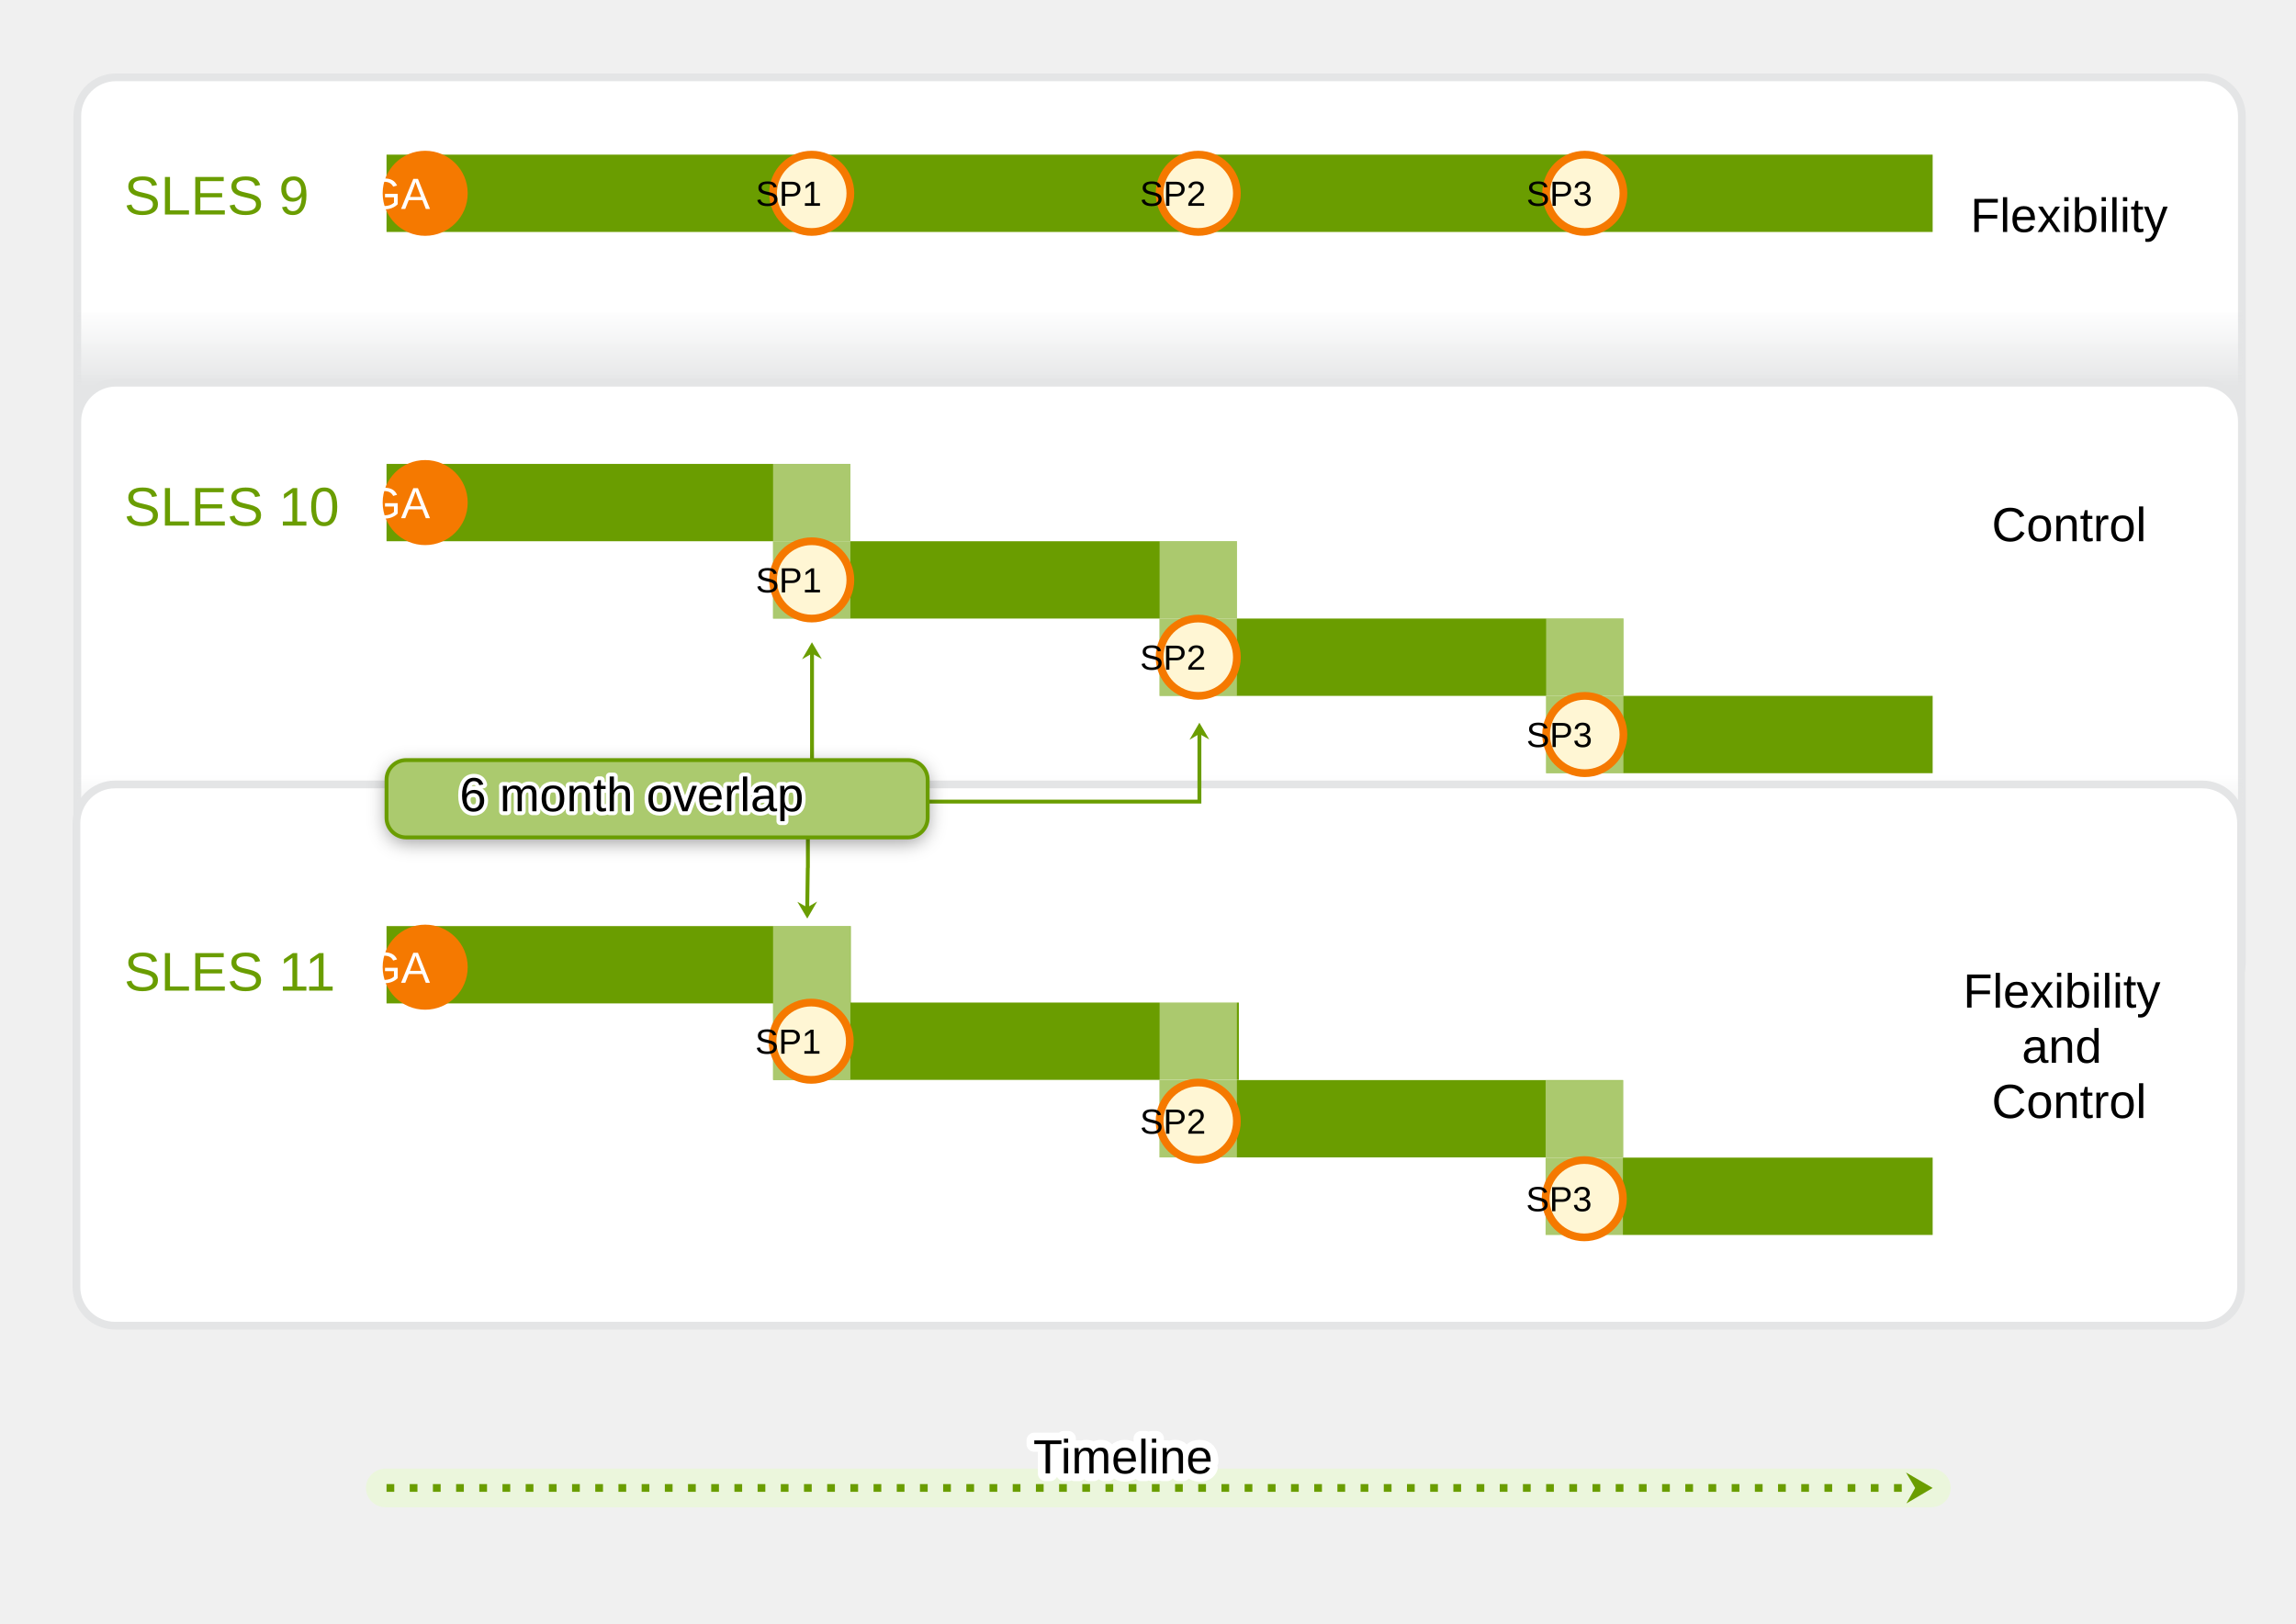
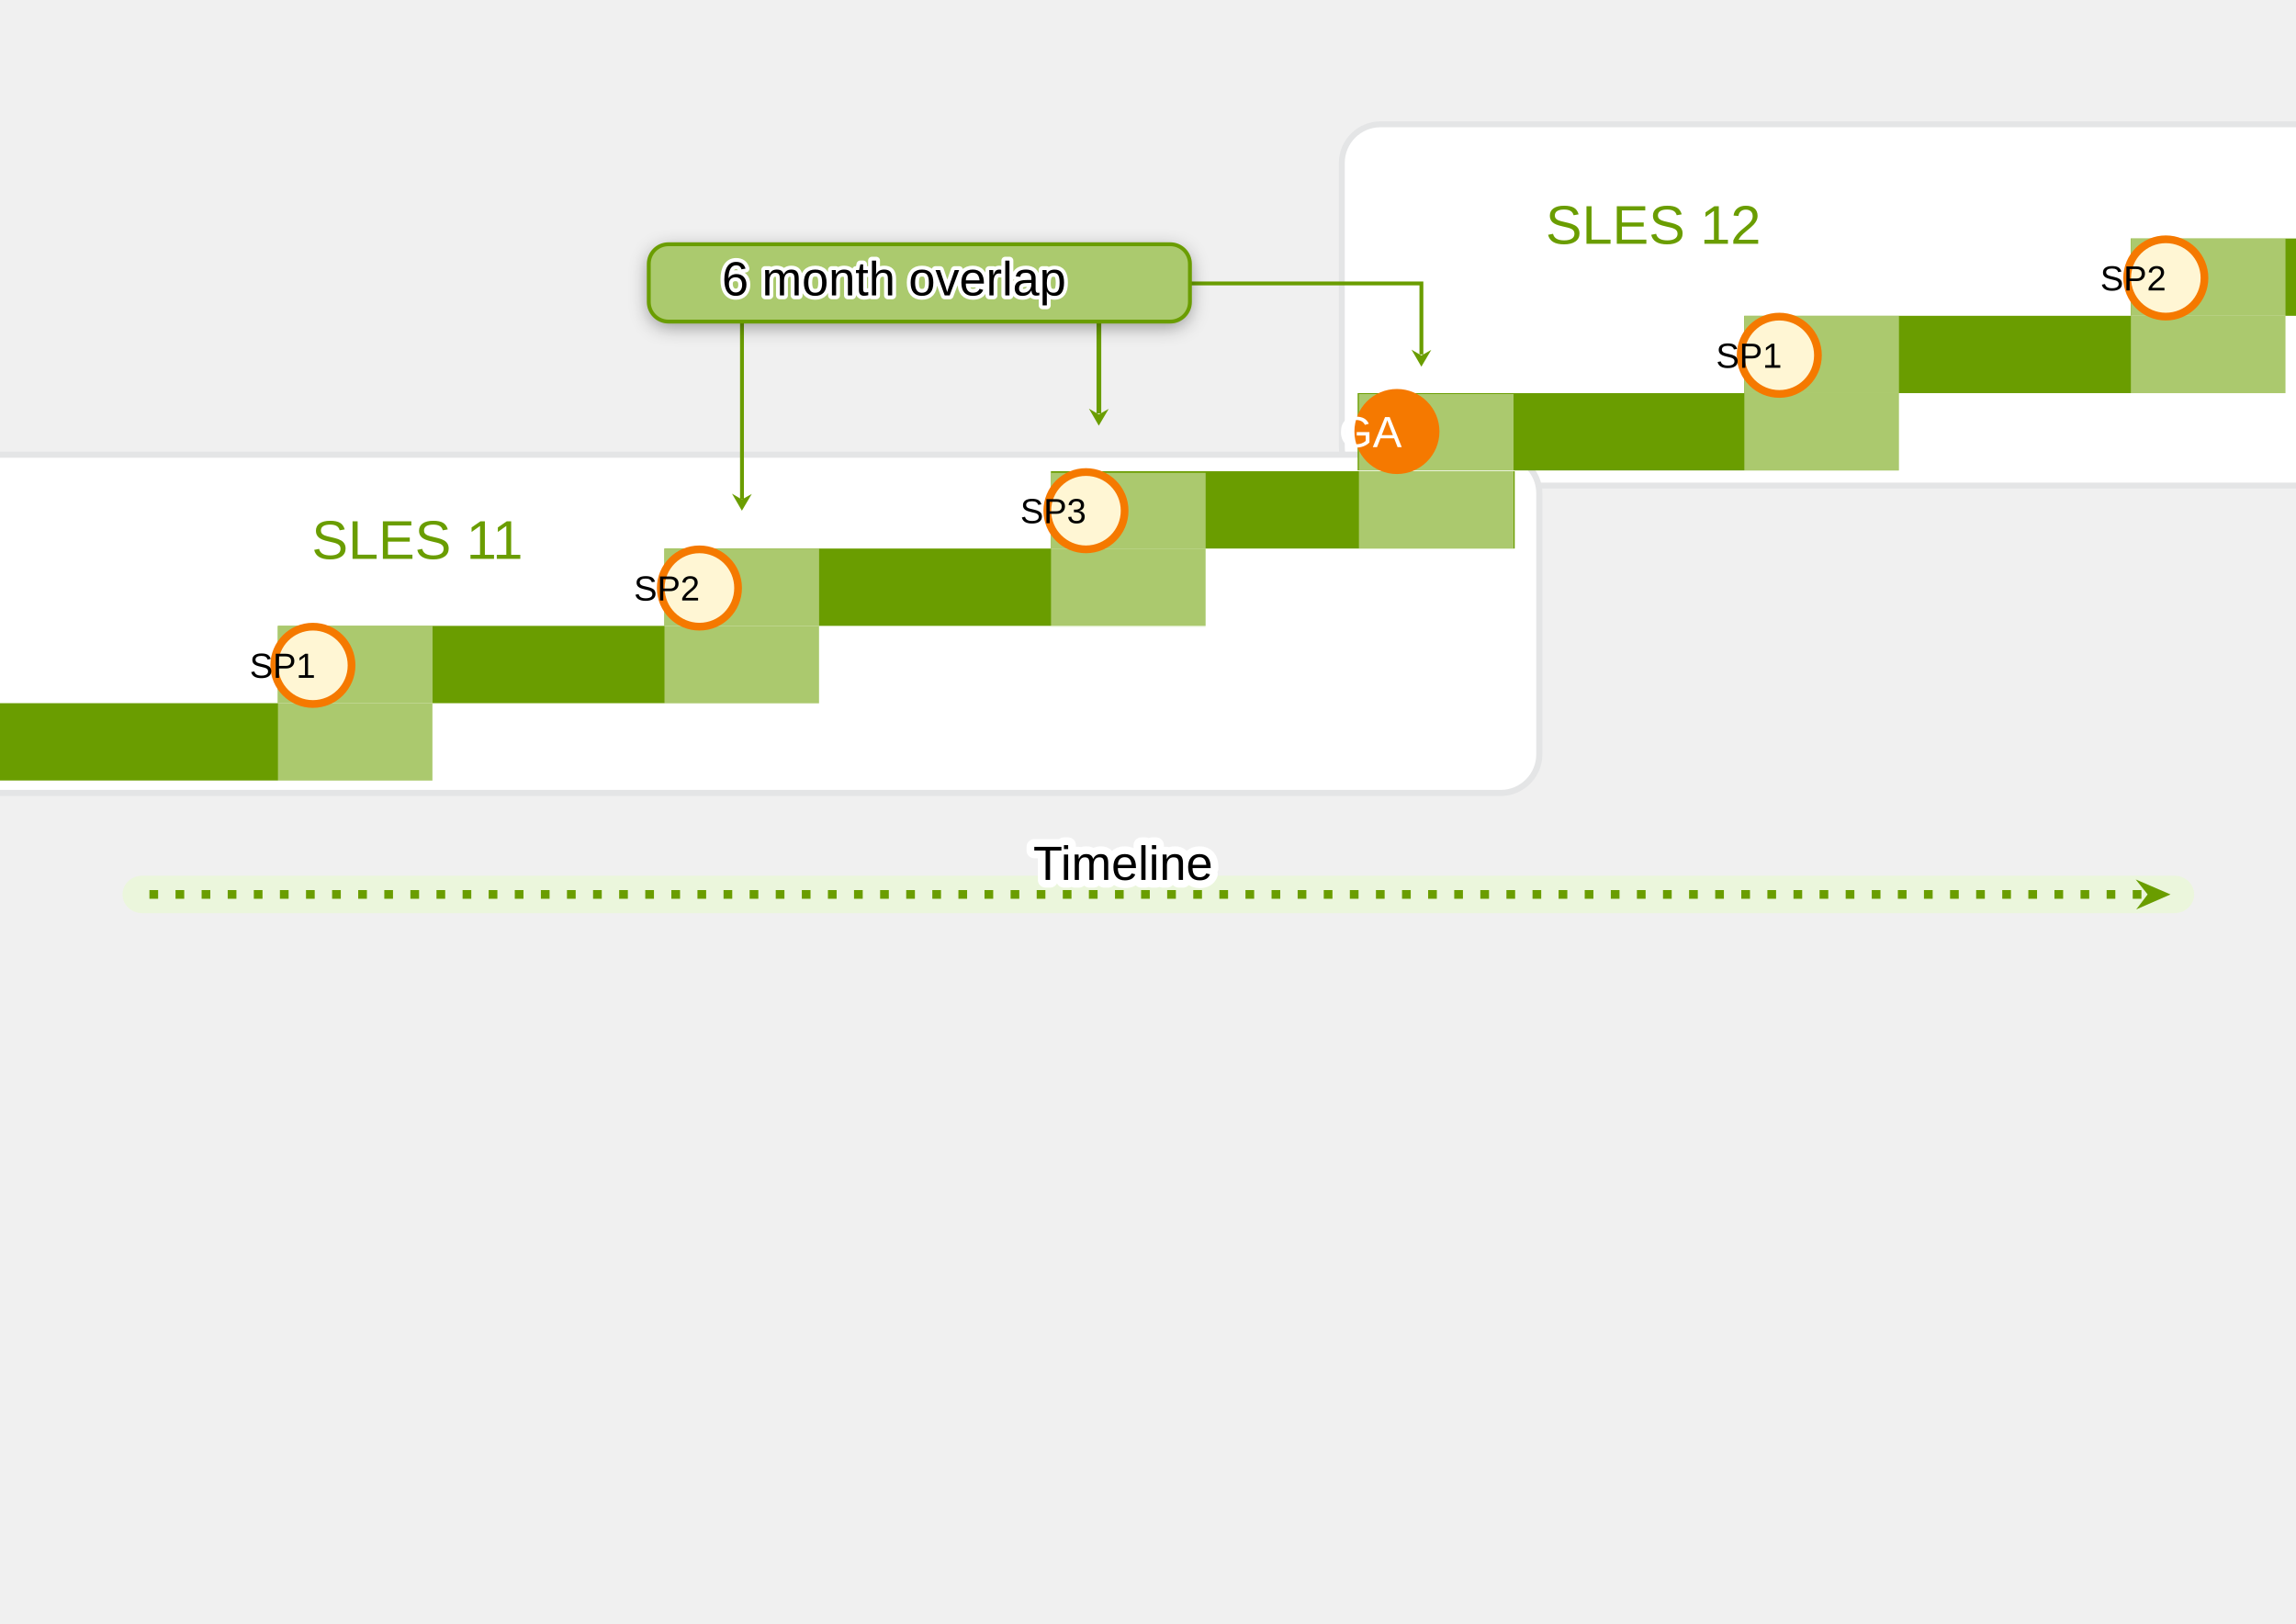
- <svg xmlns="http://www.w3.org/2000/svg" xmlns:xlink="http://www.w3.org/1999/xlink" width="1052.362" height="744.094" id="svg4659" version="1.1">
+ <svg xmlns="http://www.w3.org/2000/svg" width="1052.362" height="744.094" id="svg4659" version="1.1">
  <defs id="defs4661">
    <linearGradient id="linearGradient5521">
      <stop style="stop-color:#e4e5e6;stop-opacity:1;" offset="0" id="stop5523" />
      <stop style="stop-color:#fdfeff;stop-opacity:1" offset="1" id="stop5525" />
    </linearGradient>
    <linearGradient id="linearGradient5450">
      <stop style="stop-color:#e4e5e6;stop-opacity:1;" offset="0" id="stop5452" />
      <stop style="stop-color:#e4e5e6;stop-opacity:0;" offset="1" id="stop5454" />
    </linearGradient>
-     <linearGradient xlink:href="#linearGradient5450" id="linearGradient5456" x1="531.496" y1="520.867" x2="531.496" y2="485.434" gradientUnits="userSpaceOnUse" gradientTransform="translate(0,-35.43307)" />
-     <linearGradient xlink:href="#linearGradient5450" id="linearGradient5460" gradientUnits="userSpaceOnUse" x1="531.496" y1="520.867" x2="531.496" y2="485.434" gradientTransform="translate(0,177.1654)" />
    <filter id="filter5854" x="-0.041" width="1.082" y="-0.288" height="1.576">
      <feGaussianBlur stdDeviation="4.252" id="feGaussianBlur5856" />
    </filter>
  </defs>
  <g id="layer1" transform="translate(0,-308.2683)">
-     <rect style="fill:#ffffff;fill-opacity:1;stroke:#e4e5e6;stroke-opacity:1;stroke-width:3.543;stroke-miterlimit:4;stroke-dasharray:none" id="rect3292" width="992.126" height="212.598" x="35.433" y="343.701" rx="17.717" ry="17.717" />
-     <rect ry="0" rx="0" y="450.001" x="35.433" height="70.866" width="992.126" id="rect4680" style="fill:url(#linearGradient5456);fill-opacity:1;stroke:none" />
-     <rect ry="17.717" rx="17.717" y="483.648" x="35.433" height="283.465" width="992.126" id="rect4676" style="fill:#ffffff;fill-opacity:1;stroke:#e4e5e6;stroke-width:3.543;stroke-miterlimit:4;stroke-opacity:1;stroke-dasharray:none" />
-     <g id="g5491" transform="translate(0,-35.43307)">
-       <rect style="fill:#6a9d00;fill-opacity:1;fill-rule:nonzero;stroke:none" id="rect5483" width="212.598" height="35.433" x="177.165" y="556.3" />
-       <rect y="591.733" x="354.331" height="35.433" width="212.598" id="rect5485" style="fill:#6a9d00;fill-opacity:1;fill-rule:nonzero;stroke:none" />
-       <rect style="fill:#6a9d00;fill-opacity:1;fill-rule:nonzero;stroke:none" id="rect5487" width="212.598" height="35.433" x="531.496" y="627.166" />
-       <rect y="662.599" x="708.661" height="35.433" width="177.165" id="rect5489" style="fill:#6a9d00;fill-opacity:1;fill-rule:nonzero;stroke:none" />
-     </g>
-     <rect style="opacity:0.5;fill:#ebf6dc;fill-opacity:1;fill-rule:nonzero;stroke:none" id="rect5507" width="35.433" height="70.866" x="708.661" y="591.733" />
-     <rect style="opacity:0.5;fill:#ebf6dc;fill-opacity:1;fill-rule:nonzero;stroke:none" id="rect5505" width="35.433" height="70.866" x="531.496" y="556.3" />
-     <rect style="fill:url(#linearGradient5460);fill-opacity:1;stroke:none" id="rect5458" width="992.126" height="70.866" x="35.433" y="662.599" rx="0" ry="0" />
-     <rect style="fill:#ffffff;fill-opacity:1;stroke:#e4e5e6;stroke-width:3.543;stroke-miterlimit:4;stroke-opacity:1;stroke-dasharray:none" id="rect4678" width="992.126" height="248.031" x="35.04" y="667.76" rx="17.717" ry="17.717" />
-     <rect style="fill:#6a9d00;fill-opacity:1;fill-rule:nonzero;stroke:none" id="rect5466" width="708.661" height="35.433" x="177.165" y="379.134" />
-     <rect y="732.669" x="177.165" height="35.433" width="212.777" id="rect5497" style="fill:#6a9d00;fill-opacity:1;fill-rule:nonzero;stroke:none" />
-     <rect style="fill:#6a9d00;fill-opacity:1;fill-rule:nonzero;stroke:none" id="rect5499" width="213.49" height="35.433" x="354.337" y="767.711" />
-     <rect style="opacity:0.5;fill:#ebf6dc;fill-opacity:1;fill-rule:nonzero;stroke:none" id="rect5509" width="35.433" height="70.348" x="354.331" y="732.669" />
-     <rect y="803.239" x="531.496" height="35.433" width="212.452" id="rect5501" style="fill:#6a9d00;fill-opacity:1;fill-rule:nonzero;stroke:none" />
-     <rect style="opacity:0.5;fill:#ebf6dc;fill-opacity:1;fill-rule:nonzero;stroke:none" id="rect5511" width="35.433" height="71.283" x="531.496" y="767.389" />
-     <g id="g5568" transform="translate(-14,-8)">
-       <text xml:space="preserve" style="font-size:25px;font-style:normal;font-variant:normal;font-weight:normal;font-stretch:normal;text-align:start;line-height:125%;letter-spacing:0px;word-spacing:0px;writing-mode:lr-tb;text-anchor:start;fill:none;stroke:#ffffff;stroke-width:7.087;stroke-linecap:round;stroke-linejoin:round;stroke-miterlimit:4;stroke-opacity:1;stroke-dasharray:none;font-family:Arial;-inkscape-font-specification:Arial" x="70.866" y="414.567" id="text5564">
-         <tspan id="tspan5566" x="70.866" y="414.567">SLES 9</tspan>
-       </text>
-       <text id="text3148" y="414.567" x="70.866" style="font-size:25px;font-style:normal;font-variant:normal;font-weight:normal;font-stretch:normal;text-align:start;line-height:125%;letter-spacing:0px;word-spacing:0px;writing-mode:lr-tb;text-anchor:start;fill:#6a9d00;fill-opacity:1;stroke:none;font-family:Arial;-inkscape-font-specification:Arial" xml:space="preserve">
-         <tspan y="414.567" x="70.866" id="tspan3150">SLES 9</tspan>
-       </text>
-     </g>
-     <g transform="translate(-14,134.5669)" id="g5574">
+     <rect ry="17.717" rx="17.717" y="365.231" x="615.016" height="165.549" width="992.96" id="rect4676" style="fill:#ffffff;fill-opacity:1;stroke:#e4e5e6;stroke-width:2.709;stroke-miterlimit:4;stroke-opacity:1;stroke-dasharray:none" />
+     <rect style="fill:#ffffff;fill-opacity:1;stroke:#e4e5e6;stroke-width:2.802;stroke-miterlimit:4;stroke-opacity:1;stroke-dasharray:none" id="rect4678" width="992.867" height="155.022" x="-287.33" y="516.639" rx="17.717" ry="17.717" />
+     <g transform="translate(72,149.8169)" id="g5574">
      <text id="text5576" y="414.567" x="70.866" style="font-size:25px;font-style:normal;font-variant:normal;font-weight:normal;font-stretch:normal;text-align:start;line-height:125%;letter-spacing:0px;word-spacing:0px;writing-mode:lr-tb;text-anchor:start;fill:none;stroke:#ffffff;stroke-width:7.087;stroke-linecap:round;stroke-linejoin:round;stroke-miterlimit:4;stroke-opacity:1;stroke-dasharray:none;font-family:Arial;-inkscape-font-specification:Arial" xml:space="preserve">
        <tspan y="414.567" x="70.866" id="tspan5578">SLES 10</tspan>
      </text>
      <text xml:space="preserve" style="font-size:25px;font-style:normal;font-variant:normal;font-weight:normal;font-stretch:normal;text-align:start;line-height:125%;letter-spacing:0px;word-spacing:0px;writing-mode:lr-tb;text-anchor:start;fill:#6a9d00;fill-opacity:1;stroke:none;font-family:Arial;-inkscape-font-specification:Arial" x="70.866" y="414.567" id="text5580">
-         <tspan id="tspan5582" x="70.866" y="414.567">SLES 10</tspan>
+         <tspan id="tspan5582" x="70.866" y="414.567">SLES 11</tspan>
      </text>
    </g>
-     <g id="g5588" transform="translate(-14.00002,347.6808)">
+     <g id="g5588" transform="translate(637.5617,5.43084)">
      <text xml:space="preserve" style="font-size:25px;font-style:normal;font-variant:normal;font-weight:normal;font-stretch:normal;text-align:start;line-height:125%;letter-spacing:0px;word-spacing:0px;writing-mode:lr-tb;text-anchor:start;fill:none;stroke:#ffffff;stroke-width:7.087;stroke-linecap:round;stroke-linejoin:round;stroke-miterlimit:4;stroke-opacity:1;stroke-dasharray:none;font-family:Arial;-inkscape-font-specification:Arial" x="70.866" y="414.567" id="text5590">
        <tspan id="tspan5592" x="70.866" y="414.567">SLES 11</tspan>
      </text>
      <text id="text5594" y="414.567" x="70.866" style="font-size:25px;font-style:normal;font-variant:normal;font-weight:normal;font-stretch:normal;text-align:start;line-height:125%;letter-spacing:0px;word-spacing:0px;writing-mode:lr-tb;text-anchor:start;fill:#6a9d00;fill-opacity:1;stroke:none;font-family:Arial;-inkscape-font-specification:Arial" xml:space="preserve">
-         <tspan y="414.567" x="70.866" id="tspan5596">SLES 11</tspan>
+         <tspan y="414.567" x="70.866" id="tspan5596">SLES 12</tspan>
      </text>
    </g>
-     <text id="text3113" y="414.567" x="956.693" style="font-size:12px;font-style:normal;font-variant:normal;font-weight:normal;font-stretch:normal;text-align:center;line-height:115%;letter-spacing:0px;word-spacing:0px;writing-mode:lr-tb;text-anchor:middle;fill:#000000;fill-opacity:1;stroke:none;font-family:Arial;-inkscape-font-specification:Arial" xml:space="preserve">
-       <tspan y="414.567" x="956.693" id="tspan3121" style="font-size:22px">Flexibility</tspan>
-     </text>
-     <text xml:space="preserve" style="font-size:12px;font-style:normal;font-variant:normal;font-weight:normal;font-stretch:normal;text-align:center;line-height:115%;letter-spacing:0px;word-spacing:0px;writing-mode:lr-tb;text-anchor:middle;fill:#000000;fill-opacity:1;stroke:none;font-family:Arial;-inkscape-font-specification:Arial" x="956.693" y="556.3" id="text5611">
-       <tspan style="font-size:22px" id="tspan5613" x="956.693" y="556.3">Control</tspan>
-     </text>
-     <text xml:space="preserve" style="font-size:12px;font-style:normal;font-variant:normal;font-weight:normal;font-stretch:normal;text-align:center;line-height:115%;letter-spacing:0px;word-spacing:0px;writing-mode:lr-tb;text-anchor:middle;fill:#000000;fill-opacity:1;stroke:none;font-family:Arial;-inkscape-font-specification:Arial" x="956.693" y="770.012" id="text5615">
-       <tspan style="font-size:22px" id="tspan5617" x="956.693" y="770.012">Flexibility</tspan>
-       <tspan style="font-size:22px" x="956.693" y="795.312" id="tspan5619">and</tspan>
-       <tspan style="font-size:22px" x="956.693" y="820.612" id="tspan5621">Control</tspan>
-     </text>
-     <rect style="opacity:0.5;fill:#ebf6dc;fill-opacity:1;fill-rule:nonzero;stroke:none" id="rect5503" width="35.433" height="70.866" x="354.331" y="520.867" />
-     <g id="g5682">
-       <path transform="translate(0,308.2683)" d="m 212.598,88.583 c 0,9.785 -7.932,17.717 -17.717,17.717 -9.785,0 -17.717,-7.932 -17.717,-17.717 0,-9.785 7.932,-17.717 17.717,-17.717 9.785,0 17.717,7.932 17.717,17.717 z" id="path5642" style="fill:#f57900;fill-opacity:1;fill-rule:nonzero;stroke:#f57900;stroke-width:3.543;stroke-linecap:round;stroke-linejoin:round;stroke-miterlimit:4;stroke-opacity:1;stroke-dasharray:none;stroke-dashoffset:0" />
-       <text id="text5666" y="404.009" x="194.345" style="font-size:12px;font-style:normal;font-variant:normal;font-weight:normal;font-stretch:normal;text-align:center;line-height:115%;letter-spacing:0px;word-spacing:0px;writing-mode:lr-tb;text-anchor:middle;fill:#ffffff;fill-opacity:1;stroke:none;font-family:Arial;-inkscape-font-specification:Arial" xml:space="preserve">
-         <tspan y="404.009" x="194.345" id="tspan5668" style="font-size:20px;fill:#ffffff;fill-opacity:1">GA</tspan>
-       </text>
+     <g id="g3197" transform="matrix(1,0,0,-1,-34.10065,1002.907)">
+       <path style="fill:none;stroke:#6a9d00;stroke-width:1.772;stroke-linecap:butt;stroke-linejoin:miter;stroke-miterlimit:4;stroke-opacity:1;stroke-dasharray:none" d="m 374.185,560.099 0,-94.343" id="path6258" />
+       <path style="fill:#6a9d00;fill-opacity:1;stroke:none" d="m 374.143,460.597 4.533,7.693 -4.533,-2.558 -4.534,2.678 z" id="path5842" />
    </g>
-     <g id="g5687">
-       <path style="fill:#fff6d4;fill-opacity:1;fill-rule:nonzero;stroke:#f57900;stroke-opacity:1;stroke-width:3.543;stroke-miterlimit:4;stroke-dasharray:none" id="path5644" d="m 212.598,88.583 c 0,9.785 -7.932,17.717 -17.717,17.717 -9.785,0 -17.717,-7.932 -17.717,-17.717 0,-9.785 7.932,-17.717 17.717,-17.717 9.785,0 17.717,7.932 17.717,17.717 z" transform="translate(177.1654,308.2683)" />
-       <text xml:space="preserve" style="font-size:12px;font-style:normal;font-variant:normal;font-weight:normal;font-stretch:normal;text-align:center;line-height:115%;letter-spacing:0px;word-spacing:0px;writing-mode:lr-tb;text-anchor:middle;fill:#000000;fill-opacity:1;stroke:none;font-family:Arial;-inkscape-font-specification:Arial" x="373.161" y="402.577" id="text5670">
-         <tspan style="font-size:16px" id="tspan5672" x="373.161" y="402.577">SP1</tspan>
-       </text>
+     <g id="g3189" transform="matrix(1,0,0,-1,97.74675,973.7709)">
+       <path style="fill:#6a9d00;fill-opacity:1;stroke:none" d="m 553.733,497.463 4.533,7.693 -4.533,-2.558 -4.534,2.678 z" id="path5846" />
+       <path id="path5844" d="m 367.947,535.616 185.797,0 0,-32.53" style="fill:none;stroke:#6a9d00;stroke-width:1.772;stroke-linecap:butt;stroke-linejoin:miter;stroke-miterlimit:4;stroke-opacity:1;stroke-dasharray:none" />
    </g>
-     <g id="g5692" transform="translate(2.349867,0)">
-       <path transform="translate(351.9808,308.2683)" d="m 212.598,88.583 c 0,9.785 -7.932,17.717 -17.717,17.717 -9.785,0 -17.717,-7.932 -17.717,-17.717 0,-9.785 7.932,-17.717 17.717,-17.717 9.785,0 17.717,7.932 17.717,17.717 z" id="path5646" style="fill:#fff6d4;fill-opacity:1;fill-rule:nonzero;stroke:#f57900;stroke-width:3.543;stroke-miterlimit:4;stroke-opacity:1;stroke-dasharray:none" />
-       <text id="text5674" y="402.577" x="546.929" style="font-size:12px;font-style:normal;font-variant:normal;font-weight:normal;font-stretch:normal;text-align:center;line-height:115%;letter-spacing:0px;word-spacing:0px;writing-mode:lr-tb;text-anchor:middle;fill:#000000;fill-opacity:1;stroke:none;font-family:Arial;-inkscape-font-specification:Arial" xml:space="preserve">
-         <tspan y="402.577" x="546.929" id="tspan5676" style="font-size:16px">SP2</tspan>
-       </text>
-     </g>
-     <g id="g5697" transform="translate(-0.5433688,0)">
-       <path style="fill:#fff6d4;fill-opacity:1;fill-rule:nonzero;stroke:#f57900;stroke-width:3.543;stroke-miterlimit:4;stroke-opacity:1;stroke-dasharray:none" id="path5648" d="m 212.598,88.583 c 0,9.785 -7.932,17.717 -17.717,17.717 -9.785,0 -17.717,-7.932 -17.717,-17.717 0,-9.785 7.932,-17.717 17.717,-17.717 9.785,0 17.717,7.932 17.717,17.717 z" transform="translate(532.0394,308.2722)" />
-       <text xml:space="preserve" style="font-size:12px;font-style:normal;font-variant:normal;font-weight:normal;font-stretch:normal;text-align:center;line-height:115%;letter-spacing:0px;word-spacing:0px;writing-mode:lr-tb;text-anchor:middle;fill:#000000;fill-opacity:1;stroke:none;font-family:Arial;-inkscape-font-specification:Arial" x="726.929" y="402.577" id="text5678">
-         <tspan style="font-size:16px" id="tspan5680" x="726.929" y="402.577">SP3</tspan>
-       </text>
-     </g>
-     <g id="g5702" transform="translate(0,141.7323)">
-       <path style="fill:#f57900;fill-opacity:1;fill-rule:nonzero;stroke:#f57900;stroke-width:3.543;stroke-linecap:round;stroke-linejoin:round;stroke-miterlimit:4;stroke-opacity:1;stroke-dasharray:none;stroke-dashoffset:0" id="path5704" d="m 212.598,88.583 c 0,9.785 -7.932,17.717 -17.717,17.717 -9.785,0 -17.717,-7.932 -17.717,-17.717 0,-9.785 7.932,-17.717 17.717,-17.717 9.785,0 17.717,7.932 17.717,17.717 z" transform="translate(0,308.2683)" />
-       <text xml:space="preserve" style="font-size:12px;font-style:normal;font-variant:normal;font-weight:normal;font-stretch:normal;text-align:center;line-height:115%;letter-spacing:0px;word-spacing:0px;writing-mode:lr-tb;text-anchor:middle;fill:#ffffff;fill-opacity:1;stroke:none;font-family:Arial;-inkscape-font-specification:Arial" x="194.345" y="404.009" id="text5706">
-         <tspan style="font-size:20px;fill:#ffffff;fill-opacity:1" id="tspan5708" x="194.345" y="404.009">GA</tspan>
-       </text>
-     </g>
-     <g transform="translate(2.1523437e-5,354.6489)" id="g5710">
-       <path transform="translate(0,308.2683)" d="m 212.598,88.583 c 0,9.785 -7.932,17.717 -17.717,17.717 -9.785,0 -17.717,-7.932 -17.717,-17.717 0,-9.785 7.932,-17.717 17.717,-17.717 9.785,0 17.717,7.932 17.717,17.717 z" id="path5712" style="fill:#f57900;fill-opacity:1;fill-rule:nonzero;stroke:#f57900;stroke-width:3.543;stroke-linecap:round;stroke-linejoin:round;stroke-miterlimit:4;stroke-opacity:1;stroke-dasharray:none;stroke-dashoffset:0" />
-       <text id="text5714" y="404.009" x="194.345" style="font-size:12px;font-style:normal;font-variant:normal;font-weight:normal;font-stretch:normal;text-align:center;line-height:115%;letter-spacing:0px;word-spacing:0px;writing-mode:lr-tb;text-anchor:middle;fill:#ffffff;fill-opacity:1;stroke:none;font-family:Arial;-inkscape-font-specification:Arial" xml:space="preserve">
-         <tspan y="404.009" x="194.345" id="tspan5716" style="font-size:20px;fill:#ffffff;fill-opacity:1">GA</tspan>
-       </text>
-     </g>
-     <g id="g5718" transform="translate(2.5157875e-6,177.1653)">
-       <path transform="translate(177.1654,308.2683)" d="m 212.598,88.583 c 0,9.785 -7.932,17.717 -17.717,17.717 -9.785,0 -17.717,-7.932 -17.717,-17.717 0,-9.785 7.932,-17.717 17.717,-17.717 9.785,0 17.717,7.932 17.717,17.717 z" id="path5720" style="fill:#fff6d4;fill-opacity:1;fill-rule:nonzero;stroke:#f57900;stroke-width:3.543;stroke-miterlimit:4;stroke-opacity:1;stroke-dasharray:none" />
-       <text id="text5722" y="402.577" x="373.161" style="font-size:12px;font-style:normal;font-variant:normal;font-weight:normal;font-stretch:normal;text-align:center;line-height:115%;letter-spacing:0px;word-spacing:0px;writing-mode:lr-tb;text-anchor:middle;fill:#000000;fill-opacity:1;stroke:none;font-family:Arial;-inkscape-font-specification:Arial" xml:space="preserve">
-         <tspan y="402.577" x="373.161" id="tspan5724" style="font-size:16px">SP1</tspan>
-       </text>
-     </g>
-     <g transform="translate(-0.2462169,388.5768)" id="g5726">
-       <path style="fill:#fff6d4;fill-opacity:1;fill-rule:nonzero;stroke:#f57900;stroke-width:3.543;stroke-miterlimit:4;stroke-opacity:1;stroke-dasharray:none" id="path5728" d="m 212.598,88.583 c 0,9.785 -7.932,17.717 -17.717,17.717 -9.785,0 -17.717,-7.932 -17.717,-17.717 0,-9.785 7.932,-17.717 17.717,-17.717 9.785,0 17.717,7.932 17.717,17.717 z" transform="translate(177.1654,308.2683)" />
-       <text xml:space="preserve" style="font-size:12px;font-style:normal;font-variant:normal;font-weight:normal;font-stretch:normal;text-align:center;line-height:115%;letter-spacing:0px;word-spacing:0px;writing-mode:lr-tb;text-anchor:middle;fill:#000000;fill-opacity:1;stroke:none;font-family:Arial;-inkscape-font-specification:Arial" x="373.161" y="402.577" id="text5730">
-         <tspan style="font-size:16px" id="tspan5732" x="373.161" y="402.577">SP1</tspan>
-       </text>
-     </g>
-     <g transform="translate(2.349867,212.5984)" id="g5734">
-       <path style="fill:#fff6d4;fill-opacity:1;fill-rule:nonzero;stroke:#f57900;stroke-width:3.543;stroke-miterlimit:4;stroke-opacity:1;stroke-dasharray:none" id="path5736" d="m 212.598,88.583 c 0,9.785 -7.932,17.717 -17.717,17.717 -9.785,0 -17.717,-7.932 -17.717,-17.717 0,-9.785 7.932,-17.717 17.717,-17.717 9.785,0 17.717,7.932 17.717,17.717 z" transform="translate(351.9808,308.2683)" />
-       <text xml:space="preserve" style="font-size:12px;font-style:normal;font-variant:normal;font-weight:normal;font-stretch:normal;text-align:center;line-height:115%;letter-spacing:0px;word-spacing:0px;writing-mode:lr-tb;text-anchor:middle;fill:#000000;fill-opacity:1;stroke:none;font-family:Arial;-inkscape-font-specification:Arial" x="546.929" y="402.577" id="text5738">
-         <tspan style="font-size:16px" id="tspan5740" x="546.929" y="402.577">SP2</tspan>
-       </text>
-     </g>
-     <g id="g5742" transform="translate(2.349881,425.2183)">
-       <path transform="translate(351.9808,308.2683)" d="m 212.598,88.583 c 0,9.785 -7.932,17.717 -17.717,17.717 -9.785,0 -17.717,-7.932 -17.717,-17.717 0,-9.785 7.932,-17.717 17.717,-17.717 9.785,0 17.717,7.932 17.717,17.717 z" id="path5744" style="fill:#fff6d4;fill-opacity:1;fill-rule:nonzero;stroke:#f57900;stroke-width:3.543;stroke-miterlimit:4;stroke-opacity:1;stroke-dasharray:none" />
-       <text id="text5746" y="402.577" x="546.929" style="font-size:12px;font-style:normal;font-variant:normal;font-weight:normal;font-stretch:normal;text-align:center;line-height:115%;letter-spacing:0px;word-spacing:0px;writing-mode:lr-tb;text-anchor:middle;fill:#000000;fill-opacity:1;stroke:none;font-family:Arial;-inkscape-font-specification:Arial" xml:space="preserve">
-         <tspan y="402.577" x="546.929" id="tspan5748" style="font-size:16px">SP2</tspan>
-       </text>
-     </g>
-     <g transform="translate(-0.5433688,248.0276)" id="g5750">
-       <path transform="translate(532.0394,308.2722)" d="m 212.598,88.583 c 0,9.785 -7.932,17.717 -17.717,17.717 -9.785,0 -17.717,-7.932 -17.717,-17.717 0,-9.785 7.932,-17.717 17.717,-17.717 9.785,0 17.717,7.932 17.717,17.717 z" id="path5752" style="fill:#fff6d4;fill-opacity:1;fill-rule:nonzero;stroke:#f57900;stroke-width:3.543;stroke-miterlimit:4;stroke-opacity:1;stroke-dasharray:none" />
-       <text id="text5754" y="402.577" x="726.929" style="font-size:12px;font-style:normal;font-variant:normal;font-weight:normal;font-stretch:normal;text-align:center;line-height:115%;letter-spacing:0px;word-spacing:0px;writing-mode:lr-tb;text-anchor:middle;fill:#000000;fill-opacity:1;stroke:none;font-family:Arial;-inkscape-font-specification:Arial" xml:space="preserve">
-         <tspan y="402.577" x="726.929" id="tspan5756" style="font-size:16px">SP3</tspan>
-       </text>
-     </g>
-     <path id="path6258" d="m 372.185,662.599 0,-56.843" style="fill:none;stroke:#6a9d00;stroke-width:1.772;stroke-linecap:butt;stroke-linejoin:miter;stroke-opacity:1;stroke-miterlimit:4;stroke-dasharray:none" />
-     <path style="fill:none;stroke:#6a9d00;stroke-width:1.772;stroke-linecap:butt;stroke-linejoin:miter;stroke-miterlimit:4;stroke-opacity:1;stroke-dasharray:none" d="m 370.294,670.29 0,35.433 -0.059,0.492 -0.246,18.34" id="path5838" />
-     <path id="path5840" d="m 370.011,729.222 -4.533,-7.693 4.533,2.558 4.534,-2.678 z" style="fill:#6a9d00;fill-opacity:1;stroke:none" />
-     <path id="path5842" d="m 372.143,602.597 4.533,7.693 -4.533,-2.558 -4.534,2.678 z" style="fill:#6a9d00;fill-opacity:1;stroke:none" />
-     <path style="fill:none;stroke:#6a9d00;stroke-width:1.772;stroke-linecap:butt;stroke-linejoin:miter;stroke-miterlimit:4;stroke-opacity:1;stroke-dasharray:none" d="m 425.197,675.616 124.547,0 0,-32.53" id="path5844" />
-     <path id="path5846" d="m 549.733,639.463 4.533,7.693 -4.533,-2.558 -4.534,2.678 z" style="fill:#6a9d00;fill-opacity:1;stroke:none" />
-     <rect style="fill:#ebf6dc;fill-opacity:1;fill-rule:nonzero;stroke:none" id="rect5866" width="726.378" height="17.717" x="167.732" y="981.296" rx="9" ry="9" />
-     <path style="fill:none;stroke:#6a9d00;stroke-width:3.543;stroke-linecap:butt;stroke-linejoin:miter;stroke-miterlimit:4;stroke-opacity:1;stroke-dasharray:3.543, 7.087;stroke-dashoffset:0" d="m 177.165,990.154 700.396,0" id="path5862" />
-     <path style="fill:#6a9d00;fill-opacity:1;stroke:none" d="m 885.827,990.155 -12.025,7.086 3.998,-7.086 -4.185,-7.087 z" id="path5864" />
-     <g id="g5885" transform="translate(0,-19.4331)">
+     <rect style="fill:#ebf6dc;fill-opacity:1;fill-rule:nonzero;stroke:none" id="rect5866" width="949.523" height="17.162" x="56.16" y="709.574" rx="9" ry="9" />
+     <path style="fill:none;stroke:#6a9d00;stroke-width:3.987;stroke-linecap:butt;stroke-linejoin:miter;stroke-miterlimit:4;stroke-opacity:1;stroke-dasharray:3.987, 7.974;stroke-dashoffset:0" d="m 68.491,718.154 915.559,0" id="path5862" />
+     <path style="fill:#6a9d00;fill-opacity:1;stroke:none" d="m 994.854,718.155 -15.719,6.864 5.226,-6.864 -5.471,-6.865 z" id="path5864" />
+     <g id="g5885" transform="translate(0,-291.4331)">
      <text id="text5881" y="1002.93" x="526.385" style="font-size:12px;font-style:normal;font-variant:normal;font-weight:normal;font-stretch:normal;text-align:center;line-height:115%;letter-spacing:0px;word-spacing:0px;writing-mode:lr-tb;text-anchor:middle;fill:none;stroke:#ffffff;stroke-width:7.087;stroke-linecap:round;stroke-linejoin:round;stroke-miterlimit:4;stroke-opacity:1;stroke-dasharray:none;font-family:Arial;-inkscape-font-specification:Arial" xml:space="preserve">
        <tspan id="tspan5883" y="1002.93" x="526.385" style="font-size:22px;fill:none;stroke:#ffffff;stroke-width:7.087;stroke-linecap:round;stroke-linejoin:round;stroke-miterlimit:4;stroke-opacity:1;stroke-dasharray:none">Timeline</tspan>
      </text>
      <text xml:space="preserve" style="font-size:12px;font-style:normal;font-variant:normal;font-weight:normal;font-stretch:normal;text-align:center;line-height:115%;letter-spacing:0px;word-spacing:0px;writing-mode:lr-tb;text-anchor:middle;fill:#000000;fill-opacity:1;stroke:none;font-family:Arial;-inkscape-font-specification:Arial" x="526.385" y="1002.93" id="text5868">
        <tspan style="font-size:22px" x="526.385" y="1002.93" id="tspan5874">Timeline</tspan>
      </text>
    </g>
-     <g id="g5898" transform="translate(0,-6)">
+     <g id="g5491-1" transform="matrix(1,0,0,-1,445.1119,1080.159)">
+       <rect style="fill:#6a9d00;fill-opacity:1;fill-rule:nonzero;stroke:none" id="rect5487-3" width="248.031" height="35.433" x="531.496" y="627.166" />
+       <rect y="662.599" x="708.661" height="35.433" width="177.165" id="rect5489-5" style="fill:#6a9d00;fill-opacity:1;fill-rule:nonzero;stroke:none" />
+       <rect style="opacity:0.5;fill:#ebf6dc;fill-opacity:1;fill-rule:nonzero;stroke:none" id="rect5507-9" width="70.866" height="70.866" x="708.732" y="626.437" />
+       <rect y="591.733" x="354.331" height="35.433" width="248.031" id="rect5485-1" style="fill:#6a9d00;fill-opacity:1;fill-rule:nonzero;stroke:none" />
+       <rect style="opacity:0.5;fill:#ebf6dc;fill-opacity:1;fill-rule:nonzero;stroke:none" id="rect5505-6" width="70.866" height="70.866" x="531.567" y="591.645" />
+       <rect style="fill:#6a9d00;fill-opacity:1;fill-rule:nonzero;stroke:none" id="rect5483-5" width="248.031" height="35.433" x="177.165" y="556.3" />
+       <rect style="opacity:0.5;fill:#ebf6dc;fill-opacity:1;fill-rule:nonzero;stroke:none" id="rect5503-1" width="70.866" height="70.866" x="354.402" y="556.212" />
+       <g id="g5718-2" transform="matrix(1,0,0,-1,-1.62992,1005.93)">
+         <path transform="translate(177.1654,308.2683)" d="m 212.598,88.583 c 0,9.785 -7.932,17.717 -17.717,17.717 -9.785,0 -17.717,-7.932 -17.717,-17.717 0,-9.785 7.932,-17.717 17.717,-17.717 9.785,0 17.717,7.932 17.717,17.717 z" id="path5720-0" style="fill:#fff6d4;fill-opacity:1;fill-rule:nonzero;stroke:#f57900;stroke-width:3.543;stroke-miterlimit:4;stroke-opacity:1;stroke-dasharray:none" />
+         <text id="text5722-3" y="402.577" x="373.161" style="font-size:12px;font-style:normal;font-variant:normal;font-weight:normal;font-stretch:normal;text-align:center;line-height:115%;letter-spacing:0px;word-spacing:0px;writing-mode:lr-tb;text-anchor:middle;fill:#000000;fill-opacity:1;stroke:none;font-family:Arial;-inkscape-font-specification:Arial" xml:space="preserve">
+           <tspan y="402.577" x="373.161" id="tspan5724-1" style="font-size:16px">SP1</tspan>
+         </text>
+       </g>
+       <g transform="translate(0.71994,247.6614)" id="g5734-9">
+         <path style="fill:#fff6d4;fill-opacity:1;fill-rule:nonzero;stroke:#f57900;stroke-width:3.543;stroke-miterlimit:4;stroke-opacity:1;stroke-dasharray:none" id="path5736-1" d="m 212.598,88.583 c 0,9.785 -7.932,17.717 -17.717,17.717 -9.785,0 -17.717,-7.932 -17.717,-17.717 0,-9.785 7.932,-17.717 17.717,-17.717 9.785,0 17.717,7.932 17.717,17.717 z" transform="translate(351.9808,308.2683)" />
+         <text xml:space="preserve" style="font-size:12px;font-style:normal;font-variant:normal;font-weight:normal;font-stretch:normal;text-align:center;line-height:115%;letter-spacing:0px;word-spacing:0px;writing-mode:lr-tb;text-anchor:middle;fill:#000000;fill-opacity:1;stroke:none;font-family:Arial;-inkscape-font-specification:Arial" x="546.929" y="-391.124" id="text5738-8" transform="scale(1,-1)">
+           <tspan style="font-size:16px" id="tspan5740-9" x="546.929" y="-391.124">SP2</tspan>
+         </text>
+       </g>
+       <g transform="matrix(1,0,0,-1,-2.17329,1076.8)" id="g5750-2">
+         <path transform="translate(532.0394,308.2722)" d="m 212.598,88.583 c 0,9.785 -7.932,17.717 -17.717,17.717 -9.785,0 -17.717,-7.932 -17.717,-17.717 0,-9.785 7.932,-17.717 17.717,-17.717 9.785,0 17.717,7.932 17.717,17.717 z" id="path5752-1" style="fill:#fff6d4;fill-opacity:1;fill-rule:nonzero;stroke:#f57900;stroke-width:3.543;stroke-miterlimit:4;stroke-opacity:1;stroke-dasharray:none" />
+         <text id="text5754-7" y="402.577" x="726.929" style="font-size:12px;font-style:normal;font-variant:normal;font-weight:normal;font-stretch:normal;text-align:center;line-height:115%;letter-spacing:0px;word-spacing:0px;writing-mode:lr-tb;text-anchor:middle;fill:#000000;fill-opacity:1;stroke:none;font-family:Arial;-inkscape-font-specification:Arial" xml:space="preserve">
+           <tspan y="402.577" x="726.929" id="tspan5756-6" style="font-size:16px">SP3</tspan>
+         </text>
+       </g>
+       <g id="g5702-1" transform="translate(-1.62992,176.7953)" />
+     </g>
+     <g id="g5491" transform="matrix(1,0,0,-1,-227,1222.249)">
+       <rect style="fill:#6a9d00;fill-opacity:1;fill-rule:nonzero;stroke:none" id="rect5487" width="248.031" height="35.433" x="531.496" y="627.166" />
+       <rect y="662.599" x="708.661" height="35.433" width="212.598" id="rect5489" style="fill:#6a9d00;fill-opacity:1;fill-rule:nonzero;stroke:none" />
+       <rect style="opacity:0.5;fill:#ebf6dc;fill-opacity:1;fill-rule:nonzero;stroke:none" id="rect5507" width="70.866" height="70.866" x="708.732" y="626.437" />
+       <rect y="591.733" x="354.331" height="35.433" width="248.031" id="rect5485" style="fill:#6a9d00;fill-opacity:1;fill-rule:nonzero;stroke:none" />
+       <rect style="opacity:0.5;fill:#ebf6dc;fill-opacity:1;fill-rule:nonzero;stroke:none" id="rect5505" width="70.866" height="70.866" x="531.567" y="591.645" />
+       <rect style="fill:#6a9d00;fill-opacity:1;fill-rule:nonzero;stroke:none" id="rect5483" width="248.031" height="35.433" x="177.165" y="556.3" />
+       <rect style="opacity:0.5;fill:#ebf6dc;fill-opacity:1;fill-rule:nonzero;stroke:none" id="rect5503" width="70.866" height="70.866" x="354.402" y="556.212" />
+       <g id="g5718" transform="matrix(1,0,0,-1,-1.62992,1005.93)">
+         <path transform="translate(177.1654,308.2683)" d="m 212.598,88.583 c 0,9.785 -7.932,17.717 -17.717,17.717 -9.785,0 -17.717,-7.932 -17.717,-17.717 0,-9.785 7.932,-17.717 17.717,-17.717 9.785,0 17.717,7.932 17.717,17.717 z" id="path5720" style="fill:#fff6d4;fill-opacity:1;fill-rule:nonzero;stroke:#f57900;stroke-width:3.543;stroke-miterlimit:4;stroke-opacity:1;stroke-dasharray:none" />
+         <text id="text5722" y="402.577" x="373.161" style="font-size:12px;font-style:normal;font-variant:normal;font-weight:normal;font-stretch:normal;text-align:center;line-height:115%;letter-spacing:0px;word-spacing:0px;writing-mode:lr-tb;text-anchor:middle;fill:#000000;fill-opacity:1;stroke:none;font-family:Arial;-inkscape-font-specification:Arial" xml:space="preserve">
+           <tspan y="402.577" x="373.161" id="tspan5724" style="font-size:16px">SP1</tspan>
+         </text>
+       </g>
+       <g transform="matrix(1,0,0,-1,0.71994,1041.363)" id="g5734">
+         <path style="fill:#fff6d4;fill-opacity:1;fill-rule:nonzero;stroke:#f57900;stroke-width:3.543;stroke-miterlimit:4;stroke-opacity:1;stroke-dasharray:none" id="path5736" d="m 212.598,88.583 c 0,9.785 -7.932,17.717 -17.717,17.717 -9.785,0 -17.717,-7.932 -17.717,-17.717 0,-9.785 7.932,-17.717 17.717,-17.717 9.785,0 17.717,7.932 17.717,17.717 z" transform="translate(351.9808,308.2683)" />
+         <text xml:space="preserve" style="font-size:12px;font-style:normal;font-variant:normal;font-weight:normal;font-stretch:normal;text-align:center;line-height:115%;letter-spacing:0px;word-spacing:0px;writing-mode:lr-tb;text-anchor:middle;fill:#000000;fill-opacity:1;stroke:none;font-family:Arial;-inkscape-font-specification:Arial" x="546.929" y="402.577" id="text5738">
+           <tspan style="font-size:16px" id="tspan5740" x="546.929" y="402.577">SP2</tspan>
+         </text>
+       </g>
+       <g transform="matrix(1,0,0,-1,-2.17329,1076.8)" id="g5750">
+         <path transform="translate(532.0394,308.2722)" d="m 212.598,88.583 c 0,9.785 -7.932,17.717 -17.717,17.717 -9.785,0 -17.717,-7.932 -17.717,-17.717 0,-9.785 7.932,-17.717 17.717,-17.717 9.785,0 17.717,7.932 17.717,17.717 z" id="path5752" style="fill:#fff6d4;fill-opacity:1;fill-rule:nonzero;stroke:#f57900;stroke-width:3.543;stroke-miterlimit:4;stroke-opacity:1;stroke-dasharray:none" />
+         <text id="text5754" y="402.577" x="726.929" style="font-size:12px;font-style:normal;font-variant:normal;font-weight:normal;font-stretch:normal;text-align:center;line-height:115%;letter-spacing:0px;word-spacing:0px;writing-mode:lr-tb;text-anchor:middle;fill:#000000;fill-opacity:1;stroke:none;font-family:Arial;-inkscape-font-specification:Arial" xml:space="preserve">
+           <tspan y="402.577" x="726.929" id="tspan5756" style="font-size:16px">SP3</tspan>
+         </text>
+       </g>
+       <g id="g5702" transform="matrix(1,0,0,-1,-1.62992,970.4971)">
+         <path style="fill:#f57900;fill-opacity:1;fill-rule:nonzero;stroke:#f57900;stroke-width:3.543;stroke-linecap:round;stroke-linejoin:round;stroke-miterlimit:4;stroke-opacity:1;stroke-dasharray:none;stroke-dashoffset:0" id="path5704" d="m 212.598,88.583 c 0,9.785 -7.932,17.717 -17.717,17.717 -9.785,0 -17.717,-7.932 -17.717,-17.717 0,-9.785 7.932,-17.717 17.717,-17.717 9.785,0 17.717,7.932 17.717,17.717 z" transform="translate(0,308.2683)" />
+         <text xml:space="preserve" style="font-size:12px;font-style:normal;font-variant:normal;font-weight:normal;font-stretch:normal;text-align:center;line-height:115%;letter-spacing:0px;word-spacing:0px;writing-mode:lr-tb;text-anchor:middle;fill:#ffffff;fill-opacity:1;stroke:none;font-family:Arial;-inkscape-font-specification:Arial" x="194.345" y="404.009" id="text5706">
+           <tspan style="font-size:20px;fill:#ffffff;fill-opacity:1" id="tspan5708" x="194.345" y="404.009">GA</tspan>
+         </text>
+       </g>
+       <rect style="opacity:0.5;fill:#ebf6dc;fill-opacity:1;fill-rule:nonzero;stroke:none" id="rect5507-96" width="70.866" height="70.866" x="849.853" y="662.545" />
+     </g>
+     <g id="g3366" transform="translate(0,-36)">
+       <path transform="translate(445.394,453.4352)" d="m 212.598,88.583 c 0,9.785 -7.932,17.717 -17.717,17.717 -9.785,0 -17.717,-7.932 -17.717,-17.717 0,-9.785 7.932,-17.717 17.717,-17.717 9.785,0 17.717,7.932 17.717,17.717 z" id="path5704-6" style="fill:#f57900;fill-opacity:1;fill-rule:nonzero;stroke:#f57900;stroke-width:3.543;stroke-linecap:round;stroke-linejoin:round;stroke-miterlimit:4;stroke-opacity:1;stroke-dasharray:none;stroke-dashoffset:0" />
+       <text id="text5706-8" y="549.176" x="639.739" style="font-size:12px;font-style:normal;font-variant:normal;font-weight:normal;font-stretch:normal;text-align:center;line-height:115%;letter-spacing:0px;word-spacing:0px;writing-mode:lr-tb;text-anchor:middle;fill:#ffffff;fill-opacity:1;stroke:none;font-family:Arial;-inkscape-font-specification:Arial" xml:space="preserve">
+         <tspan y="549.176" x="639.739" id="tspan5708-0" style="font-size:20px;fill:#ffffff;fill-opacity:1">GA</tspan>
+       </text>
+     </g>
+     <g id="g3197-8" transform="matrix(1,0,0,-1,129.487,963.9348)">
+       <path style="fill:none;stroke:#6a9d00;stroke-width:2.159;stroke-linecap:butt;stroke-linejoin:miter;stroke-miterlimit:4;stroke-opacity:1;stroke-dasharray:none" d="m 374.185,518.117 0,-51.932" id="path6258-7" />
+       <path style="fill:#6a9d00;fill-opacity:1;stroke:none" d="m 374.143,460.597 4.533,7.693 -4.533,-2.558 -4.534,2.678 z" id="path5842-7" />
+     </g>
+     <g id="g5898" transform="translate(120.2013,-242.3961)">
      <rect ry="9" rx="9" y="664.827" x="177.165" height="35.433" width="248.031" id="rect5848" style="opacity:0.4;fill:#000000;fill-opacity:1;stroke:none;filter:url(#filter5854)" />
      <rect style="fill:#abca6e;fill-opacity:1;stroke:#6a9d00;stroke-width:1.772;stroke-miterlimit:4;stroke-opacity:1;stroke-dasharray:none" id="rect4340" width="248.031" height="35.433" x="177.165" y="662.599" rx="9" ry="9" />
      <text id="text5858" y="686.036" x="301.213" style="font-size:12px;font-style:normal;font-variant:normal;font-weight:normal;font-stretch:normal;text-align:center;line-height:115%;letter-spacing:0px;word-spacing:0px;writing-mode:lr-tb;text-anchor:middle;fill:none;stroke:#ffffff;stroke-width:3.543;stroke-linecap:round;stroke-linejoin:round;stroke-miterlimit:4;stroke-opacity:1;stroke-dasharray:none;font-family:Arial;-inkscape-font-specification:Arial" xml:space="preserve">
        <tspan id="tspan5860" y="686.036" x="301.213" style="font-size:22px;fill:none;stroke:#ffffff;stroke-width:3.543;stroke-linecap:round;stroke-linejoin:round;stroke-miterlimit:4;stroke-opacity:1;stroke-dasharray:none">6 month overlap</tspan>
      </text>
      <text xml:space="preserve" style="font-size:12px;font-style:normal;font-variant:normal;font-weight:normal;font-stretch:normal;text-align:center;line-height:115%;letter-spacing:0px;word-spacing:0px;writing-mode:lr-tb;text-anchor:middle;fill:#000000;fill-opacity:1;stroke:none;font-family:Arial;-inkscape-font-specification:Arial" x="301.213" y="686.036" id="text5758">
        <tspan style="font-size:22px" x="301.213" y="686.036" id="tspan5764">6 month overlap</tspan>
      </text>
    </g>
-     <rect y="838.773" x="708.428" height="35.433" width="177.399" id="rect5501-2" style="fill:#6a9d00;fill-opacity:1;fill-rule:nonzero;stroke:none" />
-     <rect style="opacity:0.5;fill:#ebf6dc;fill-opacity:1;fill-rule:nonzero;stroke:none" id="rect5511-8" width="35.433" height="71.111" x="708.428" y="803.342" />
-     <g id="g3144">
-       <path transform="translate(531.2625,769.0208)" d="m 212.598,88.583 c 0,9.785 -7.932,17.717 -17.717,17.717 -9.785,0 -17.717,-7.932 -17.717,-17.717 0,-9.785 7.932,-17.717 17.717,-17.717 9.785,0 17.717,7.932 17.717,17.717 z" id="path5744-2" style="fill:#fff6d4;fill-opacity:1;fill-rule:nonzero;stroke:#f57900;stroke-width:3.543;stroke-miterlimit:4;stroke-opacity:1;stroke-dasharray:none" />
-       <text id="text5746-4" y="863.33" x="726.211" style="font-size:12px;font-style:normal;font-variant:normal;font-weight:normal;font-stretch:normal;text-align:center;line-height:115%;letter-spacing:0px;word-spacing:0px;writing-mode:lr-tb;text-anchor:middle;fill:#000000;fill-opacity:1;stroke:none;font-family:Arial;-inkscape-font-specification:Arial" xml:space="preserve">
-         <tspan y="863.33" x="726.211" id="tspan5748-8" style="font-size:16px">SP3</tspan>
-       </text>
-     </g>
  </g>
</svg>
